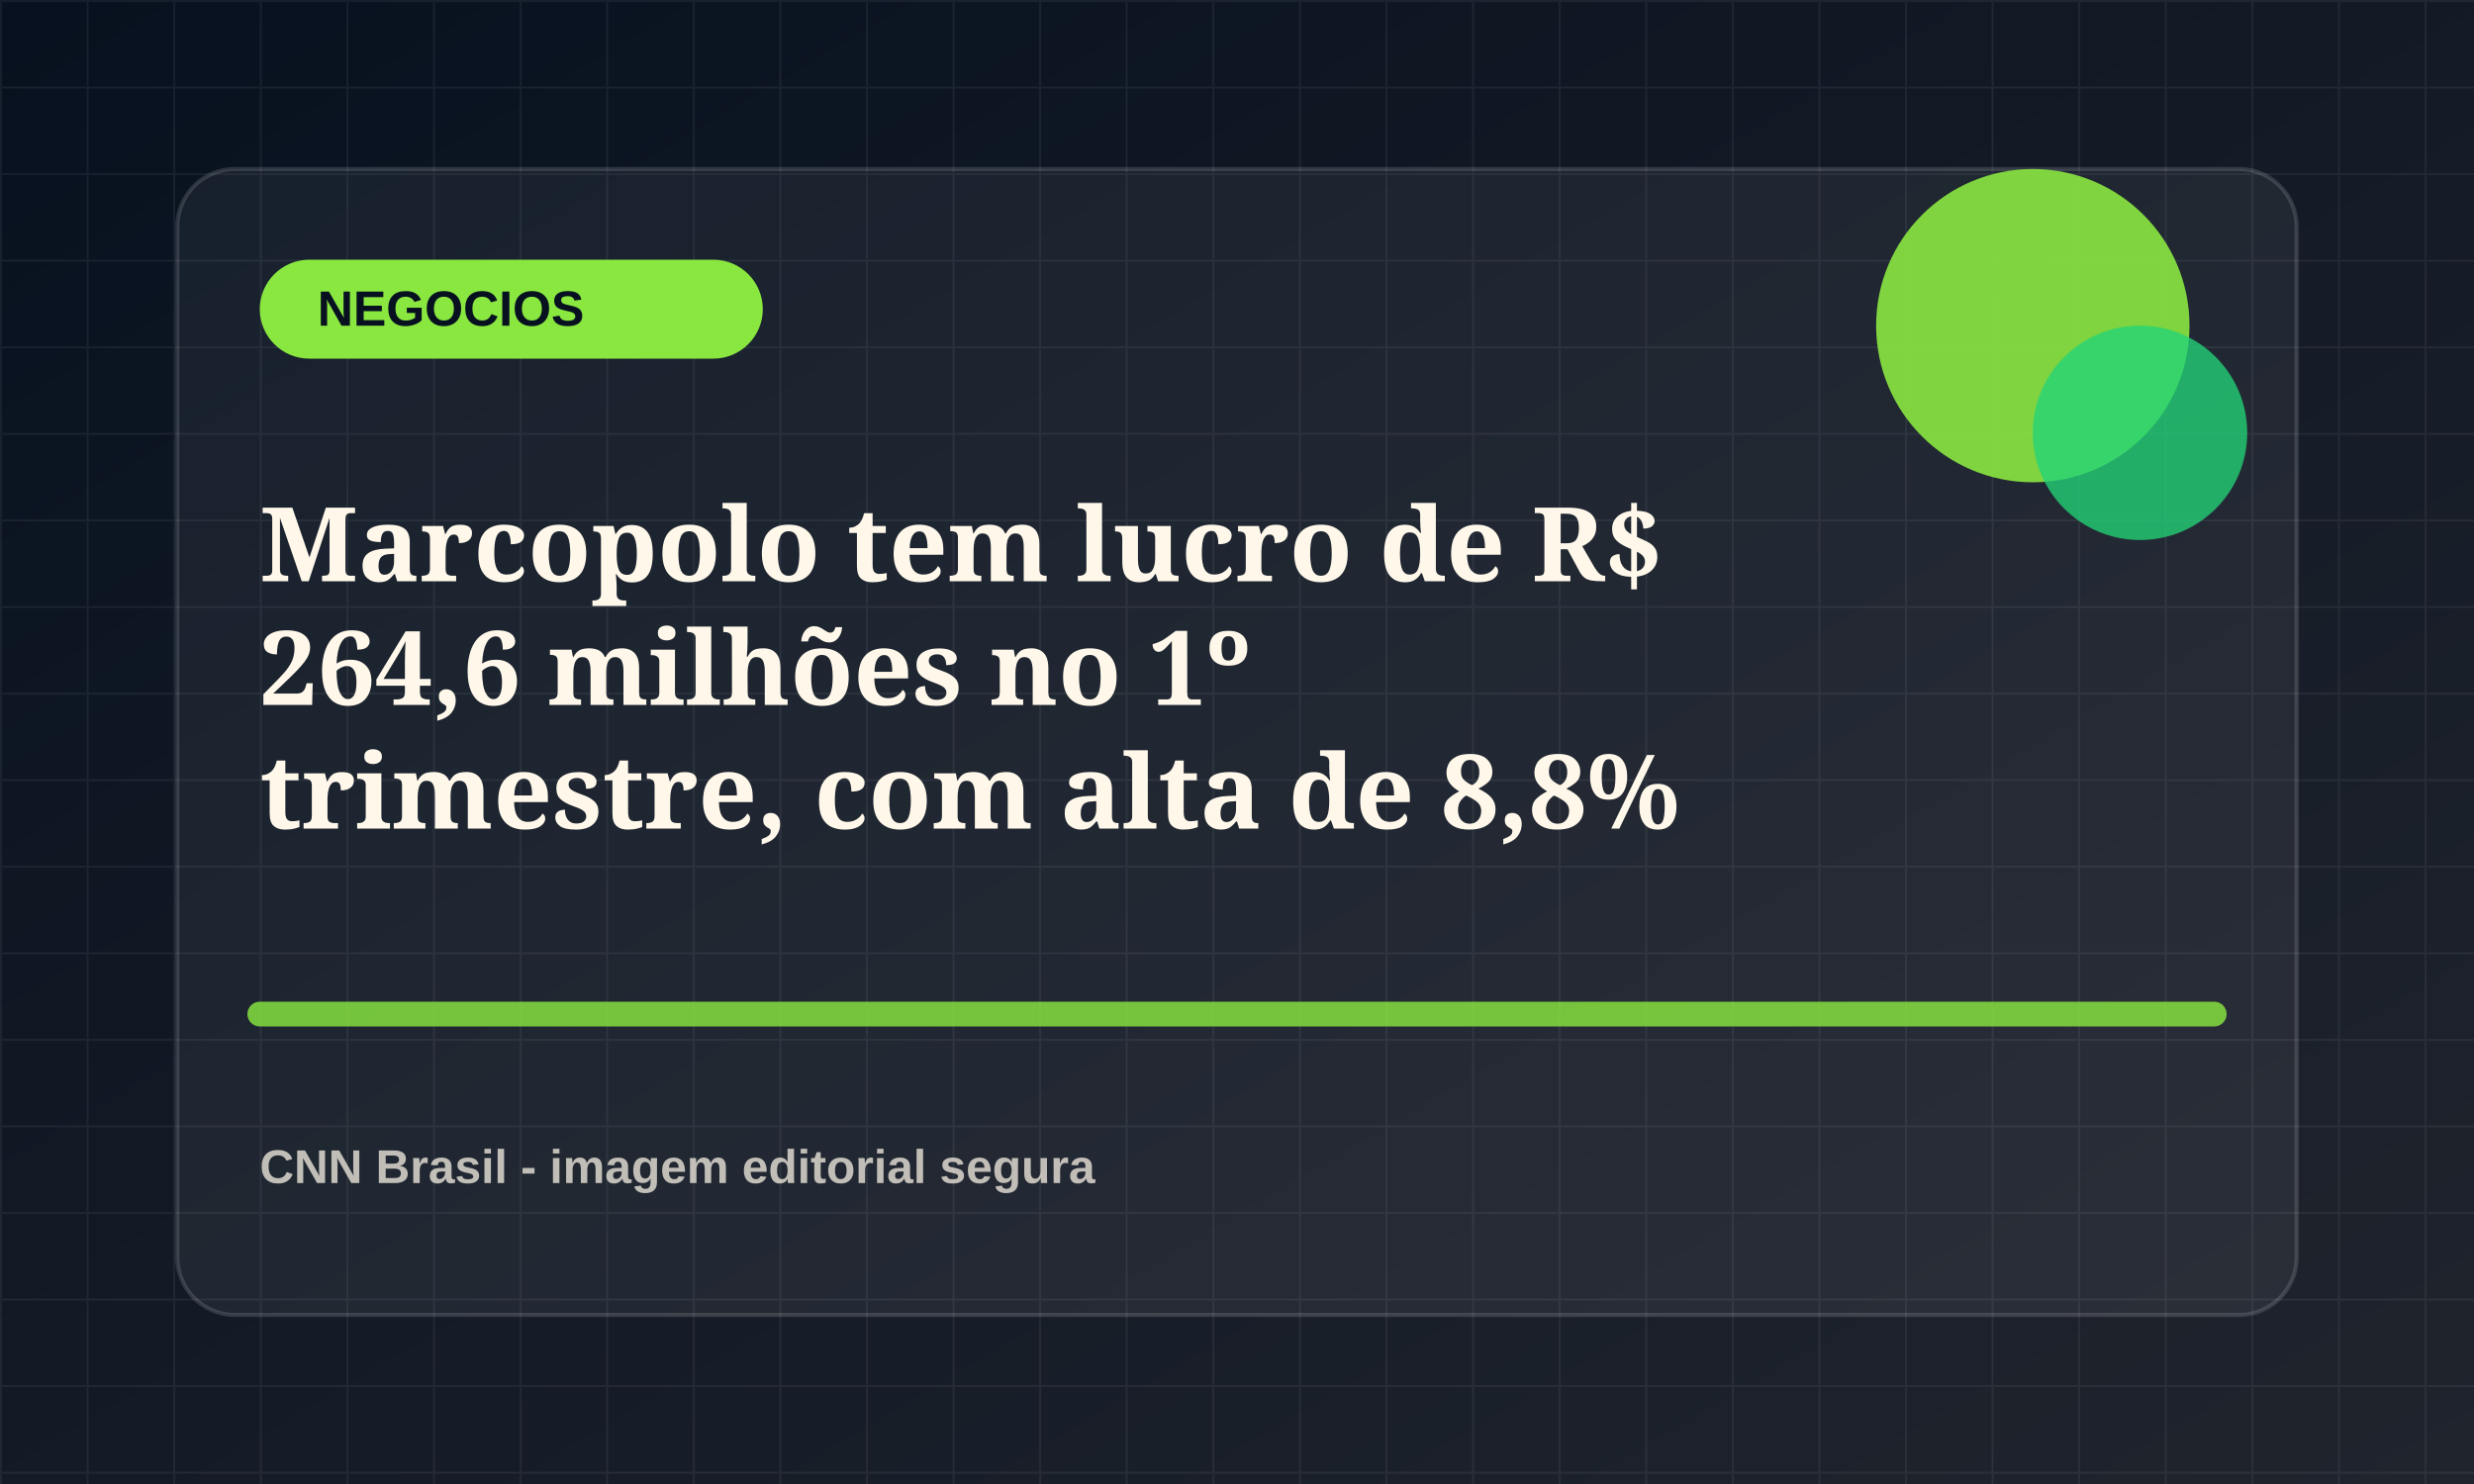
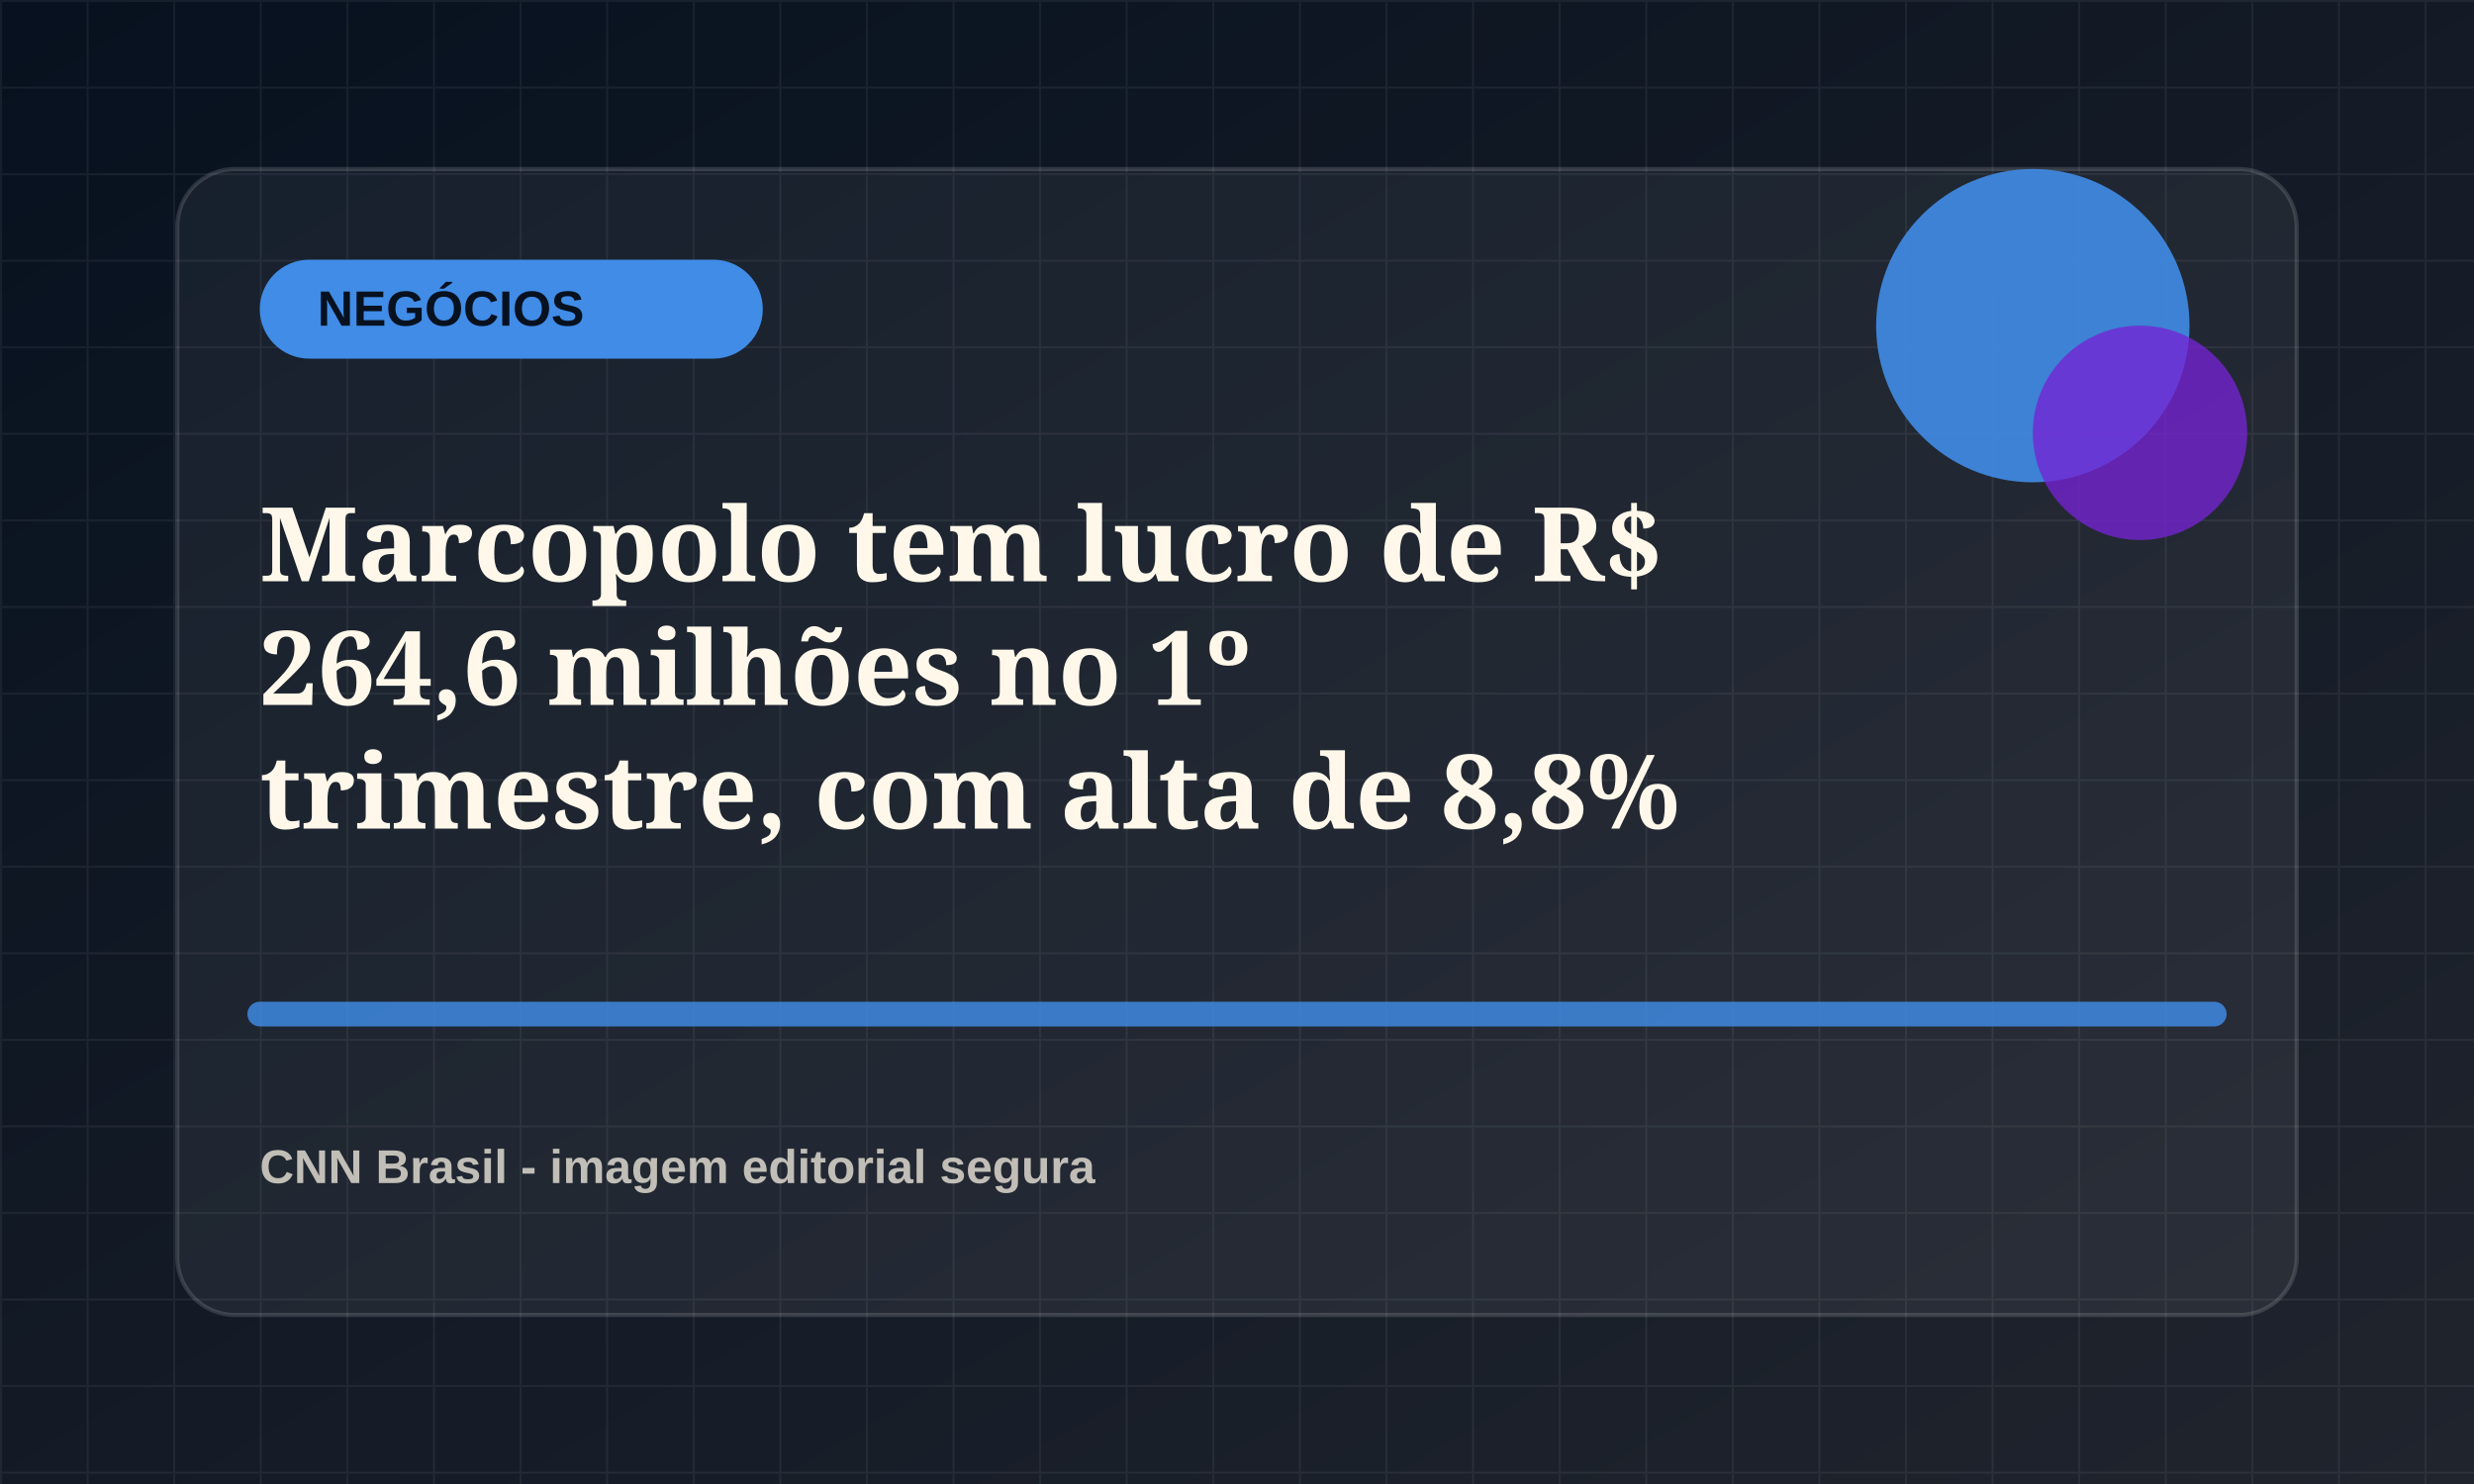
<svg xmlns="http://www.w3.org/2000/svg" viewBox="0 0 1200 720">
  <defs>
    <linearGradient id="bg" x1="0" x2="1" y1="0" y2="1">
      <stop offset="0" stop-color="#07111f" />
      <stop offset="1" stop-color="#20242d" />
    </linearGradient>
    <pattern id="grid" width="42" height="42" patternUnits="userSpaceOnUse">
      <path d="M42 0H0v42" fill="none" stroke="rgba(255,255,255,.055)" stroke-width="2" />
    </pattern>
  </defs>
  <rect width="1200" height="720" fill="url(#bg)" />
  <rect width="1200" height="720" fill="url(#grid)" />
  <rect x="86" y="82" width="1028" height="556" rx="28" fill="rgba(255,255,255,.055)" stroke="rgba(255,255,255,.14)" stroke-width="2" />
-   <rect x="126" y="126" width="244" height="48" rx="24" fill="hsl(94 78% 58%)" />
-   <text x="154" y="158" fill="#07111f" font-family="Arial, sans-serif" font-size="24" font-weight="800">NEGOCIOS</text>
-   <circle cx="986" cy="158" r="76" fill="hsl(94 78% 58%)" opacity=".9" />
-   <circle cx="1038" cy="210" r="52" fill="hsl(149 72% 48%)" opacity=".78" />
-   <path d="M126 492h948" stroke="hsl(94 78% 58%)" stroke-width="12" stroke-linecap="round" opacity=".82" />
+   <rect x="126" y="126" width="244" height="48" rx="24" fill="hsl(213 78% 58%)" />
+   <text x="154" y="158" fill="#07111f" font-family="Arial, sans-serif" font-size="24" font-weight="800">NEGÓCIOS</text>
+   <circle cx="986" cy="158" r="76" fill="hsl(213 78% 58%)" opacity=".9" />
+   <circle cx="1038" cy="210" r="52" fill="hsl(268 72% 48%)" opacity=".78" />
+   <path d="M126 492h948" stroke="hsl(213 78% 58%)" stroke-width="12" stroke-linecap="round" opacity=".82" />
  <text x="126" y="282" fill="#fff8ea" font-family="Georgia, serif" font-size="50" font-weight="700">
    <tspan x="126" dy="0">Marcopolo tem lucro de R$</tspan>
    <tspan x="126" dy="60">264,6 milhões no 1º</tspan>
    <tspan x="126" dy="60">trimestre, com alta de 8,8%</tspan>
  </text>
  <text x="126" y="574" fill="rgba(255,248,234,.72)" font-family="Arial, sans-serif" font-size="23" font-weight="700">CNN Brasil - imagem editorial segura</text>
</svg>
